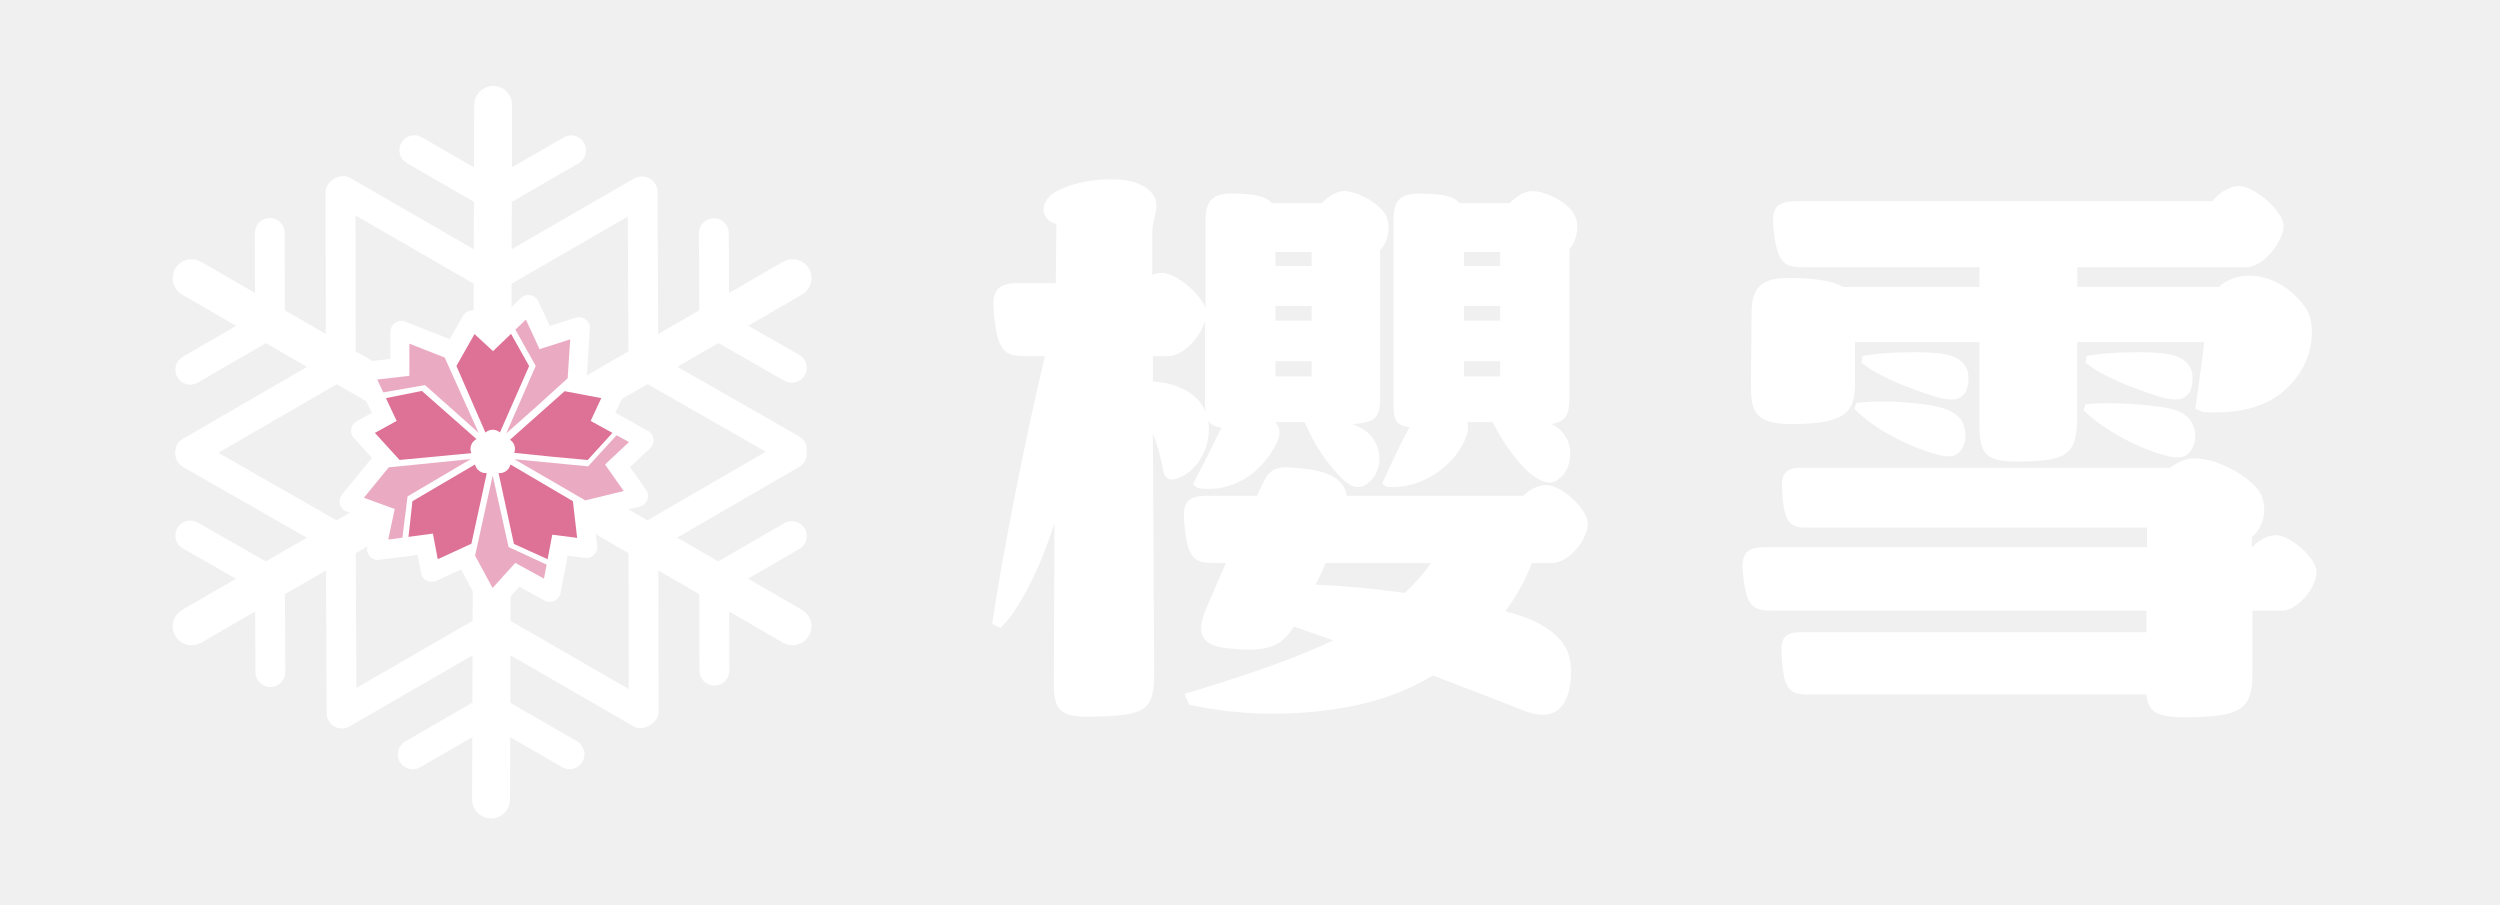
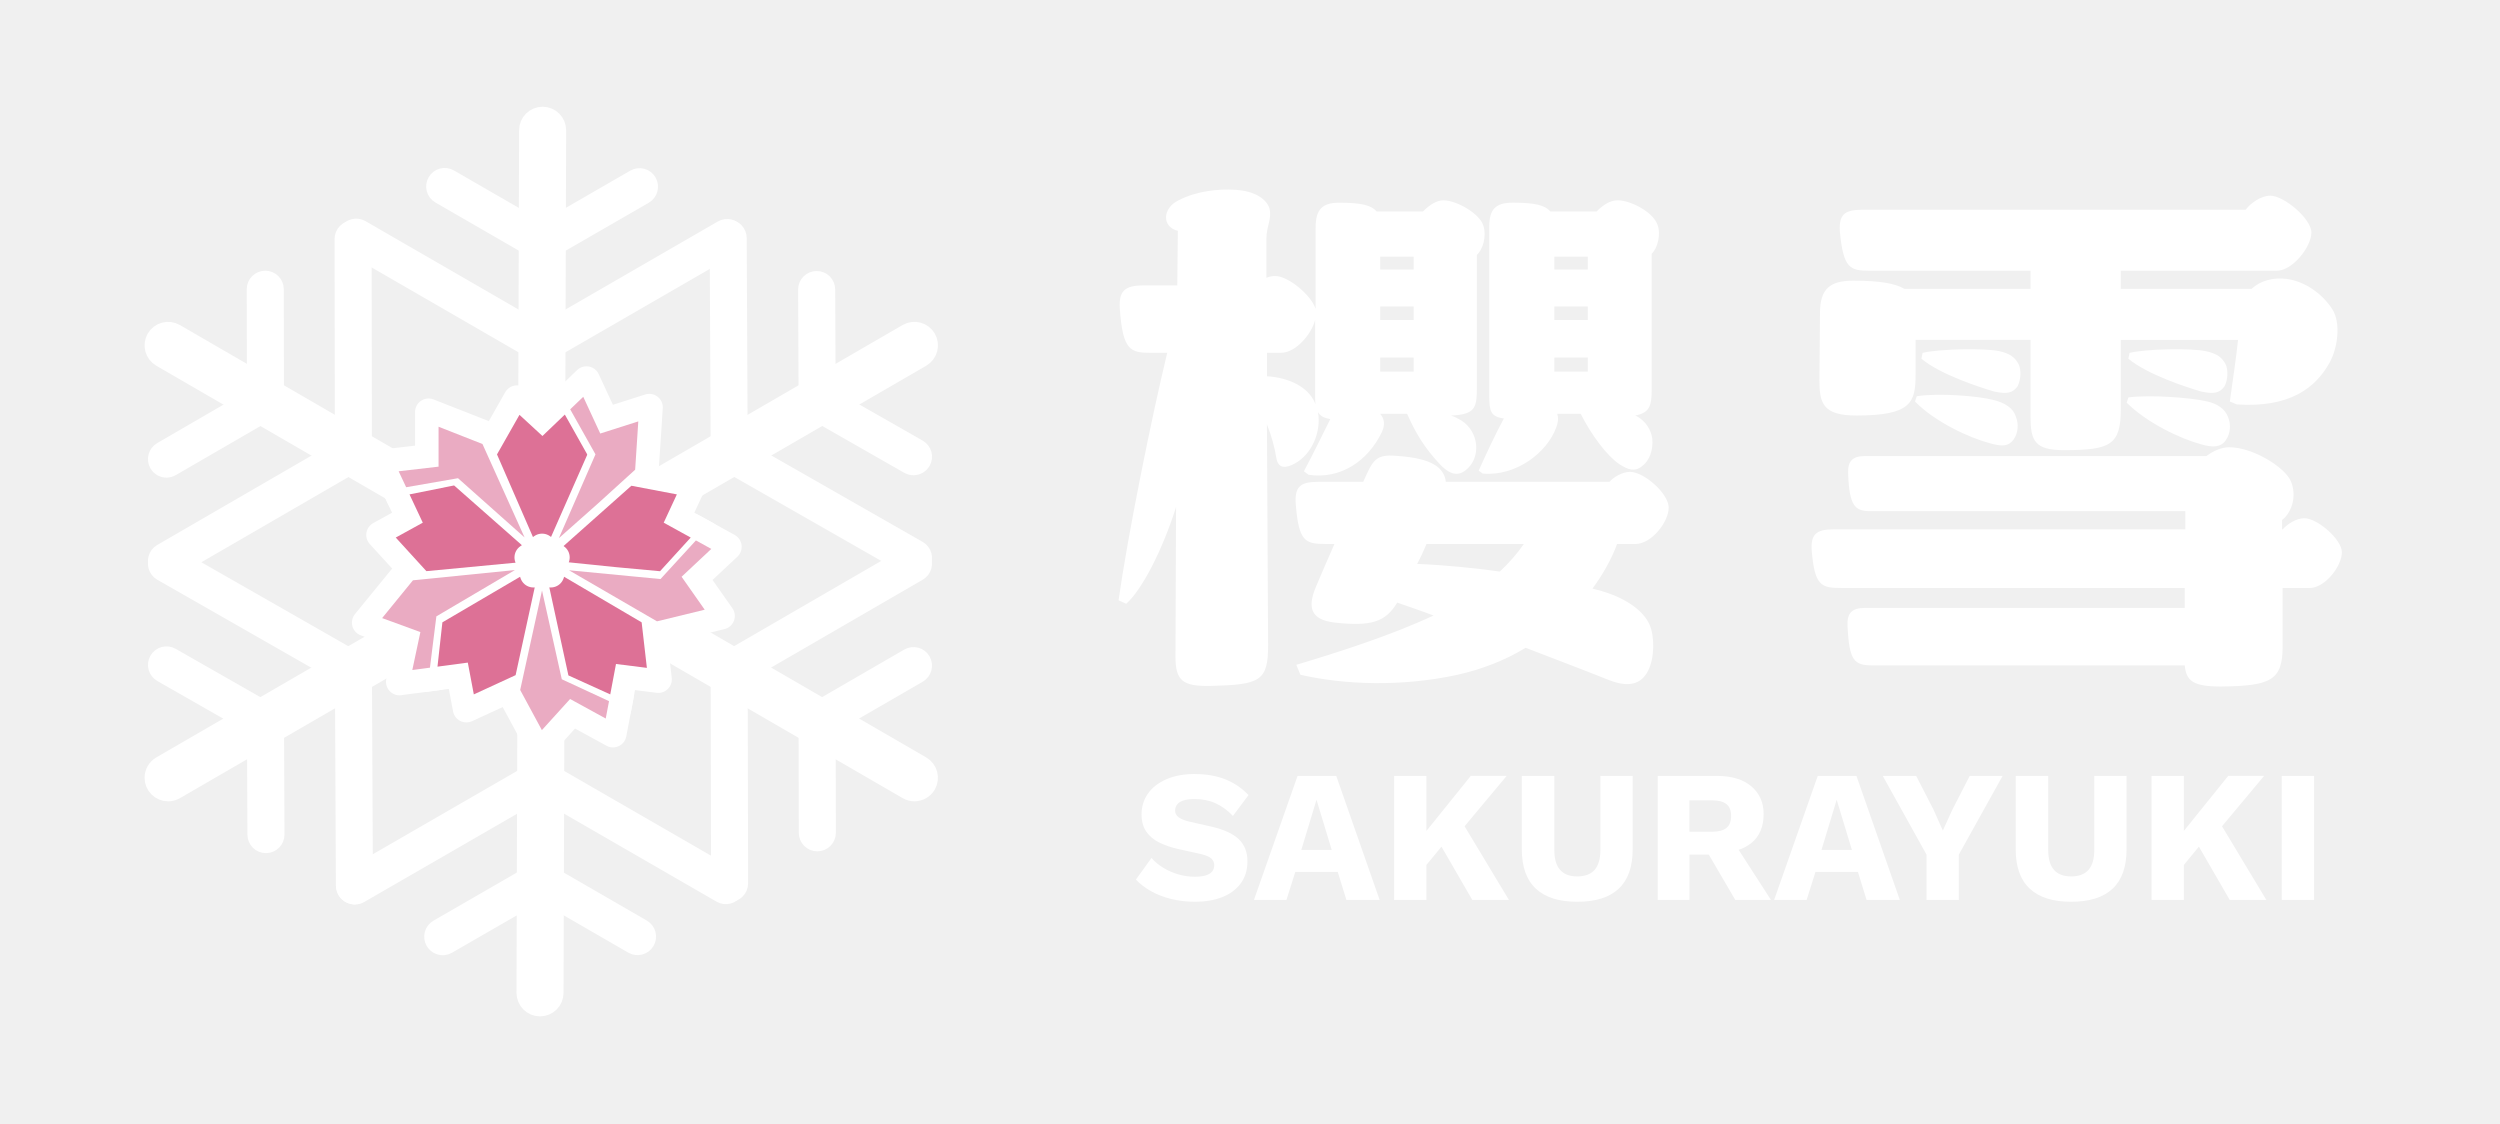
- <svg xmlns="http://www.w3.org/2000/svg" id="_圖層_1" data-name="圖層_1" version="1.1" viewBox="0 0 918.57 332.32">
+ <svg xmlns="http://www.w3.org/2000/svg" id="_圖層_1" data-name="圖層_1" version="1.1" viewBox="0 0 739.74 332.32">
  <defs>
    <style>
      .st0 {
        stroke: #fff;
        stroke-linejoin: round;
        stroke-width: 8px;
      }

      .st0, .st1 {
        fill: #fff;
      }

      .st2 {
        fill: #dd7196;
      }

      .st3 {
        fill: #eaabc2;
      }
    </style>
  </defs>
  <g>
-     <path class="st0" d="M220.92,146.29l-3.89,8.37,7.99,4.4-9.08,9.96-13.12-1.21-17.95-1.83.34-1.05-.88-.64,23.13-20.56,13.46,2.56Z" />
-     <path class="st0" d="M217.14,172.1l-14.59-1.34-21.63-2.2.81-2.5-2.12-1.54,26.98-23.98,18.63,3.54-4.33,9.32,8.87,4.88-12.61,13.82h0ZM189.69,163.49l13.43,1.37,11.63,1.07,5.55-6.09-7.12-3.92,3.46-7.44-8.29-1.57-18.65,16.58h-.01Z" />
-     <path class="st0" d="M183.62,169.83l.4-1.24,26.48,15.56,1.55,13.47-9.14-1.15-1.7,9-12.38-5.62-6.51-30.02h1.3Z" />
-     <path class="st0" d="M203.42,209.72l-17.17-7.79-7.61-35.07h2.82l.88-2.7,30.94,18.19,2.15,18.68-10.12-1.27-1.89,9.97h0ZM191.41,197.76l7.59,3.44,1.52-8.03,8.16,1.02-.95-8.24-21.63-12.72,5.32,24.52h-.01Z" />
-     <path class="st0" d="M176.87,164.93l.39,1.18-30.45,2.89-9.07-9.94,8-4.4-3.93-8.37,13.19-2.65,23.13,20.38-1.26.91Z" />
-     <path class="st0" d="M145.62,172.09l-12.61-13.81,8.86-4.87-4.35-9.27,18.33-3.69,27.01,23.8-2.51,1.82.86,2.65-35.6,3.37h0ZM142.47,159.84l5.53,6.06,25.09-2.38-18.94-16.7-8.05,1.62,3.5,7.47-7.13,3.92h0Z" />
-     <path class="st0" d="M179.73,169.83l-6.52,29.94-12.37,5.7-1.78-9.41-8.97,1.2,1.45-13.11,26.52-15.56.41,1.24h1.26Z" />
-     <path class="st0" d="M158.63,209.75l-1.96-10.37-9.94,1.33,2.04-18.35,30.98-18.18.88,2.7h2.79l-7.61,34.98-17.16,7.9h-.02ZM161.45,192.75l1.6,8.44,7.58-3.49,5.32-24.43-21.62,12.69-.87,7.86,8-1.07h0Z" />
-     <path class="st0" d="M187.77,122.67l6.57,11.69.05.22-12.35,28.05-1-.73-1.01.74-.77-1.62-11.56-26.56,6.65-11.71,6.8,6.26,6.62-6.34Z" />
-     <path class="st0" d="M183.27,167.19l-2.23-1.62-2.16,1.57-2.33-4.94-12.16-27.92,9.22-16.25,7.5,6.91,7.37-7.06,8.64,15.37.39,1.6-14.24,32.33h0ZM171.01,134.64l10,22.97,10.11-22.93-4.06-7.21-5.86,5.62-6.11-5.62-4.08,7.18h0Z" />
-     <path class="st0" d="M173.01,168.67l-23.25,13.71-1.23,9.79-.67,5.39-5.22.7,2.39-11.23-11.32-4.14,9.12-11.18,30.18-3.04Z" />
-     <path class="st0" d="M138.86,201.75l2.73-12.82-12.82-4.69,12.54-15.36,44.83-4.52-33.63,19.83-2.01,16-11.65,1.55h.01ZM138.64,181.54l7.88,2.88.48-3.85,12.88-7.59-15.53,1.56-5.71,7Z" />
-     <path class="st0" d="M200.85,207.47l-.98,5.14-10.54-5.78-8.35,9.21-6.42-11.88,6.46-29.44,5.85,26.27,13.98,6.48Z" />
-     <path class="st0" d="M180.37,221.13l-8.94-16.53,9.56-43.61,8.46,37.92,14.74,6.84-2.17,11.41-12.07-6.61-9.59,10.57h.01ZM177.69,203.72l3.91,7.23,5.83-6.43-3.13-1.45-3.26-14.61-3.35,15.27h0Z" />
-     <path class="st0" d="M231.11,162.42l-8.79,8.24,6.84,9.75-14.12,3.44-26.04-15.11,27.08,2.6,10.48-11.43,4.55,2.51Z" />
-     <path class="st0" d="M214.58,187.01l-38.81-22.51,39.12,3.75,11.05-12.05,10.16,5.6-9.89,9.27,7.86,11.19-19.51,4.75h.02ZM202.22,172.99l13.27,7.7,8.75-2.13-4.66-6.64-2.31,2.51-15.05-1.44Z" />
-     <path class="st0" d="M150.41,126.27l12.99,5.11,12.46,27.65-19.7-17.53-15.34,2.67-2.22-4.72,11.81-1.37v-11.81Z" />
-     <path class="st0" d="M184.27,170.48l-29-25.81-16.17,2.8-4.92-10.5,13.27-1.54v-13.52l18.17,7.14,18.65,41.41v.02ZM157.07,138.34l10.38,9.24-6.25-13.88-7.82-3.08v8.35l3.69-.64h0Z" />
-     <path class="st0" d="M193.22,117.41l5.03,10.87,11.26-3.59-.93,14.29-11.02,10.01-11.55,10.25,10.83-24.8-7.48-13.32,3.86-3.71Z" />
-     <path class="st0" d="M177.9,170.4l15.64-35.8-7.88-14.03,8.51-8.18,5.68,12.27,12.91-4.12-1.3,19.82-11.9,10.81-21.66,19.22h0ZM198.49,131.32l1.66,2.95-6.03,13.81,1.48-1.31,10.1-9.18.57-8.76-7.78,2.48h0Z" />
-     <path class="st0" d="M181.04,161.9l-4.17,3.03,1.6,4.9h5.15l1.59-4.9-4.17-3.03Z" />
-     <path class="st0" d="M185.77,172.79h-9.46l-2.92-8.99,7.65-5.56,7.65,5.56-2.92,8.99ZM180.62,166.87h.84l.26-.8-.68-.5-.68.5.26.8Z" />
-     <path class="st0" d="M181.51,73.32h-.79l-.37-.2-28.87-16.66c-.71-.41-.95-1.32-.54-2.02.41-.71,1.31-.95,2.02-.54l28.14,16.24,28.03-16.18c.71-.41,1.62-.17,2.02.54s.17,1.62-.54,2.02l-29.1,16.8Z" />
-     <path class="st0" d="M181.42,103.4h-.79l-.37-.2-54.96-31.75c-.71-.41-.95-1.32-.54-2.02.41-.71,1.32-.95,2.02-.54l54.23,31.33,54.02-31.21c.71-.41,1.62-.17,2.02.54.41.71.17,1.62-.54,2.02l-55.09,31.83Z" />
-     <path class="st0" d="M125.63,263.65c-.51,0-1.01-.27-1.29-.74-.41-.71-.17-1.62.54-2.02l55.73-32.17,55.55,32.06c.71.41.95,1.32.54,2.02-.41.71-1.31.95-2.02.54l-54.07-31.2-54.24,31.32c-.23.13-.49.2-.74.2h0Z" />
-     <path class="st0" d="M151.65,278.65c-.51,0-1.01-.27-1.29-.74-.41-.71-.17-1.62.54-2.02l29.61-17.09,29.52,17.06c.71.41.95,1.32.54,2.02-.41.71-1.32.95-2.02.54l-28.04-16.2-28.13,16.23c-.23.13-.49.2-.74.2h.01Z" />
-     <path class="st0" d="M290.94,166.6c-.25,0-.5-.06-.73-.2l-55.28-31.58-.3-64.35c0-.82.66-1.49,1.48-1.49s1.48.66,1.48,1.48l.29,62.64,53.8,30.73c.71.41.96,1.31.55,2.02-.27.48-.77.75-1.29.75" />
-     <path class="st0" d="M290.94,136.63c-.25,0-.5-.06-.73-.19l-29.26-16.7-.15-34.06c0-.82.66-1.48,1.48-1.49.83-.02,1.49.66,1.49,1.48l.14,32.34,27.77,15.85c.71.41.96,1.31.55,2.02-.27.48-.77.75-1.29.75" />
-     <path class="st0" d="M99.33,248.44c-.82,0-1.48-.66-1.48-1.48l-.14-32.64-28.54-16.29c-.71-.41-.96-1.31-.55-2.02s1.31-.96,2.02-.55l30.03,17.14.15,34.35c0,.82-.66,1.49-1.48,1.49h-.01Z" />
-     <path class="st0" d="M125.51,263.56c-.82,0-1.48-.66-1.48-1.48l-.29-62.84-54.58-31.17c-.71-.41-.96-1.31-.55-2.02s1.31-.96,2.02-.55l56.06,32.03v.86l.3,63.69c0,.82-.66,1.49-1.48,1.49h0Z" />
-     <path class="st0" d="M236.52,262.88c-.82,0-1.48-.66-1.48-1.48l-.12-63.88,55.28-32.03c.71-.41,1.62-.17,2.02.54.41.71.17,1.62-.54,2.03l-53.8,31.17.12,62.16c0,.82-.66,1.48-1.48,1.49" />
-     <path class="st0" d="M262.48,247.91c-.82,0-1.48-.66-1.48-1.48l-.06-33.82,29.26-16.94c.71-.41,1.62-.17,2.02.54.41.71.17,1.62-.54,2.03l-27.77,16.08.06,32.1c0,.82-.66,1.48-1.48,1.49h-.01Z" />
-     <path class="st0" d="M69.9,137.34c-.51,0-1.01-.26-1.28-.74-.41-.71-.17-1.61.54-2.03l28.55-16.56-.06-32.43c0-.82.66-1.48,1.48-1.48s1.48.66,1.48,1.48l.06,34.14-30.03,17.41c-.23.14-.49.2-.74.2h0Z" />
-     <path class="st0" d="M69.9,167.49c-.51,0-1.01-.26-1.28-.74-.41-.71-.17-1.62.54-2.03l54.57-31.61-.09-62.4c0-.82.66-1.48,1.48-1.48s1.48.66,1.48,1.48l.09,64.08-.74.46-55.31,32.04c-.23.14-.49.2-.74.2" />
-     <path class="st0" d="M180.43,296.74c-1.64,0-2.96-1.34-2.96-2.97l.77-255.23c0-1.63,1.33-2.96,2.96-2.96s2.96,1.34,2.96,2.97l-.77,255.23c0,1.63-1.33,2.96-2.96,2.96" />
-     <path class="st0" d="M70.39,233.11c-1.64,0-2.97-1.33-2.97-2.97,0-1.05.56-2.03,1.47-2.56l220.84-127.95c1.41-.82,3.23-.34,4.05,1.07s.34,3.23-1.07,4.05-220.83,127.96-220.83,127.96c-.47.27-.98.4-1.48.4h-.01Z" />
-     <path class="st0" d="M291.23,233.11c-.5,0-1.01-.13-1.48-.4L68.9,104.76c-1.41-.81-1.9-2.62-1.09-4.03,0,0,0,0,0-.01.81-1.41,2.62-1.9,4.03-1.09,0,0,0,0,.01,0l220.84,127.95c1.41.81,1.9,2.62,1.09,4.03,0,0,0,0,0,.01-.55.95-1.54,1.48-2.57,1.48h.02Z" />
-     <path class="st2" d="M220.92,146.29l-3.89,8.37,7.99,4.4-9.08,9.96-13.12-1.21-17.95-1.83.34-1.05-.88-.64,23.13-20.56,13.46,2.56Z" />
-     <path class="st2" d="M183.62,169.83l.4-1.24,26.48,15.56,1.55,13.47-9.14-1.15-1.7,9-12.38-5.62-6.51-30.02h1.3Z" />
-     <path class="st2" d="M176.87,164.93l.39,1.18-30.45,2.89-9.07-9.94,8-4.4-3.93-8.37,13.19-2.65,23.13,20.38-1.26.91Z" />
-     <path class="st2" d="M179.73,169.83l-6.52,29.94-12.37,5.7-1.78-9.41-8.97,1.2,1.45-13.11,26.52-15.56.41,1.24h1.26Z" />
-     <path class="st2" d="M187.77,122.67l6.57,11.69.05.22-12.35,28.05-1-.73-1.01.74-.77-1.62-11.56-26.56,6.65-11.71,6.8,6.26,6.62-6.34Z" />
-     <path class="st3" d="M173.01,168.67l-23.25,13.71-1.23,9.79-.67,5.39-5.22.7,2.39-11.23-11.32-4.14,9.12-11.18,30.18-3.04Z" />
-     <path class="st3" d="M200.85,207.47l-.98,5.14-10.54-5.78-8.35,9.21-6.42-11.88,6.46-29.44,5.85,26.27,13.98,6.48Z" />
-     <path class="st3" d="M231.11,162.42l-8.79,8.24,6.84,9.75-14.12,3.44-26.04-15.11,27.08,2.6,10.48-11.43,4.55,2.51Z" />
-     <path class="st3" d="M150.41,126.27l12.99,5.11,12.46,27.65-19.7-17.53-15.34,2.67-2.22-4.72,11.81-1.37v-11.81Z" />
-     <path class="st3" d="M193.22,117.41l5.03,10.87,11.26-3.59-.93,14.29-11.02,10.01-11.55,10.25,10.83-24.8-7.48-13.32,3.86-3.71Z" />
-     <path class="st0" d="M181.04,161.9l-4.17,3.03,1.6,4.9h5.15l1.59-4.9-4.17-3.03Z" />
+     <path class="st0" d="M200.28,146.29l-3.89,8.37,7.99,4.4-9.08,9.96-13.12-1.21-17.95-1.83.34-1.05-.88-.64,23.13-20.56,13.46,2.56Z" />
+     <path class="st0" d="M196.5,172.1l-14.59-1.34-21.63-2.2.81-2.5-2.12-1.54,26.98-23.98,18.63,3.54-4.33,9.32,8.87,4.88-12.61,13.82h0ZM169.05,163.49l13.43,1.37,11.63,1.07,5.55-6.09-7.12-3.92,3.46-7.44-8.29-1.57-18.65,16.58h-.01Z" />
+     <path class="st0" d="M162.98,169.83l.4-1.24,26.48,15.56,1.55,13.47-9.14-1.15-1.7,9-12.38-5.62-6.51-30.02h1.3Z" />
+     <path class="st0" d="M182.78,209.72l-17.17-7.79-7.61-35.07h2.82l.88-2.7,30.94,18.19,2.15,18.68-10.12-1.27-1.89,9.97h0ZM170.77,197.76l7.59,3.44,1.52-8.03,8.16,1.02-.95-8.24-21.63-12.72,5.32,24.52h-.01Z" />
+     <path class="st0" d="M156.23,164.93l.39,1.18-30.45,2.89-9.07-9.94,8-4.4-3.93-8.37,13.19-2.65,23.13,20.38-1.26.91Z" />
+     <path class="st0" d="M124.98,172.09l-12.61-13.81,8.86-4.87-4.35-9.27,18.33-3.69,27.01,23.8-2.51,1.82.86,2.65-35.6,3.37h0ZM121.83,159.84l5.53,6.06,25.09-2.38-18.94-16.7-8.05,1.62,3.5,7.47-7.13,3.92h0Z" />
+     <path class="st0" d="M159.09,169.83l-6.52,29.94-12.37,5.7-1.78-9.41-8.97,1.2,1.45-13.11,26.52-15.56.41,1.24h1.26Z" />
+     <path class="st0" d="M137.99,209.75l-1.96-10.37-9.94,1.33,2.04-18.35,30.98-18.18.88,2.7h2.79l-7.61,34.98-17.16,7.9h-.02ZM140.81,192.75l1.6,8.44,7.58-3.49,5.32-24.43-21.62,12.69-.87,7.86,8-1.07h0Z" />
+     <path class="st0" d="M167.13,122.67l6.57,11.69.05.22-12.35,28.05-1-.73-1.01.74-.77-1.62-11.56-26.56,6.65-11.71,6.8,6.26,6.62-6.34Z" />
+     <path class="st0" d="M162.63,167.19l-2.23-1.62-2.16,1.57-2.33-4.94-12.16-27.92,9.22-16.25,7.5,6.91,7.37-7.06,8.64,15.37.39,1.6-14.24,32.33h0ZM150.37,134.64l10,22.97,10.11-22.93-4.06-7.21-5.86,5.62-6.11-5.62-4.08,7.18h0Z" />
+     <path class="st0" d="M152.37,168.67l-23.25,13.71-1.23,9.79-.67,5.39-5.22.7,2.39-11.23-11.32-4.14,9.12-11.18,30.18-3.04Z" />
+     <path class="st0" d="M118.22,201.75l2.73-12.82-12.82-4.69,12.54-15.36,44.83-4.52-33.63,19.83-2.01,16-11.65,1.55h.01ZM118,181.54l7.88,2.88.48-3.85,12.88-7.59-15.53,1.56-5.71,7Z" />
+     <path class="st0" d="M180.21,207.47l-.98,5.14-10.54-5.78-8.35,9.21-6.42-11.88,6.46-29.44,5.85,26.27,13.98,6.48Z" />
+     <path class="st0" d="M159.73,221.13l-8.94-16.53,9.56-43.61,8.46,37.92,14.74,6.84-2.17,11.41-12.07-6.61-9.59,10.57h.01ZM157.05,203.72l3.91,7.23,5.83-6.43-3.13-1.45-3.26-14.61-3.35,15.27h0Z" />
+     <path class="st0" d="M210.47,162.42l-8.79,8.24,6.84,9.75-14.12,3.44-26.04-15.11,27.08,2.6,10.48-11.43,4.55,2.51Z" />
+     <path class="st0" d="M193.94,187.01l-38.81-22.51,39.12,3.75,11.05-12.05,10.16,5.6-9.89,9.27,7.86,11.19-19.51,4.75h.02ZM181.58,172.99l13.27,7.7,8.75-2.13-4.66-6.64-2.31,2.51-15.05-1.44Z" />
+     <path class="st0" d="M129.77,126.27l12.99,5.11,12.46,27.65-19.7-17.53-15.34,2.67-2.22-4.72,11.81-1.37v-11.81Z" />
+     <path class="st0" d="M163.63,170.48l-29-25.81-16.17,2.8-4.92-10.5,13.27-1.54v-13.52l18.17,7.14,18.65,41.41v.02ZM136.43,138.34l10.38,9.24-6.25-13.88-7.82-3.08v8.35l3.69-.64h0Z" />
+     <path class="st0" d="M172.58,117.41l5.03,10.87,11.26-3.59-.93,14.29-11.02,10.01-11.55,10.25,10.83-24.8-7.48-13.32,3.86-3.71Z" />
+     <path class="st0" d="M157.26,170.4l15.64-35.8-7.88-14.03,8.51-8.18,5.68,12.27,12.91-4.12-1.3,19.82-11.9,10.81-21.66,19.22h0ZM177.85,131.32l1.66,2.95-6.03,13.81,1.48-1.31,10.1-9.18.57-8.76-7.78,2.48h0Z" />
+     <path class="st0" d="M160.4,161.9l-4.17,3.03,1.6,4.9h5.15l1.59-4.9-4.17-3.03Z" />
+     <path class="st0" d="M165.13,172.79h-9.46l-2.92-8.99,7.65-5.56,7.65,5.56-2.92,8.99ZM159.98,166.87h.84l.26-.8-.68-.5-.68.5.26.8Z" />
+     <path class="st0" d="M160.87,73.32h-.79l-.37-.2-28.87-16.66c-.71-.41-.95-1.32-.54-2.02.41-.71,1.31-.95,2.02-.54l28.14,16.24,28.03-16.18c.71-.41,1.62-.17,2.02.54s.17,1.62-.54,2.02l-29.1,16.8Z" />
+     <path class="st0" d="M160.78,103.4h-.79l-.37-.2-54.96-31.75c-.71-.41-.95-1.32-.54-2.02.41-.71,1.32-.95,2.02-.54l54.23,31.33,54.02-31.21c.71-.41,1.62-.17,2.02.54.41.71.17,1.62-.54,2.02l-55.09,31.83Z" />
+     <path class="st0" d="M104.99,263.65c-.51,0-1.01-.27-1.29-.74-.41-.71-.17-1.62.54-2.02l55.73-32.17,55.55,32.06c.71.41.95,1.32.54,2.02-.41.71-1.31.95-2.02.54l-54.07-31.2-54.24,31.32c-.23.13-.49.2-.74.2h0Z" />
+     <path class="st0" d="M131.01,278.65c-.51,0-1.01-.27-1.29-.74-.41-.71-.17-1.62.54-2.02l29.61-17.09,29.52,17.06c.71.41.95,1.32.54,2.02-.41.71-1.32.95-2.02.54l-28.04-16.2-28.13,16.23c-.23.13-.49.2-.74.2h.01Z" />
+     <path class="st0" d="M270.3,166.6c-.25,0-.5-.06-.73-.2l-55.28-31.58-.3-64.35c0-.82.66-1.49,1.48-1.49s1.48.66,1.48,1.48l.29,62.64,53.8,30.73c.71.41.96,1.31.55,2.02-.27.48-.77.75-1.29.75" />
+     <path class="st0" d="M270.3,136.63c-.25,0-.5-.06-.73-.19l-29.26-16.7-.15-34.06c0-.82.66-1.48,1.48-1.49.83-.02,1.49.66,1.49,1.48l.14,32.34,27.77,15.85c.71.41.96,1.31.55,2.02-.27.48-.77.75-1.29.75" />
+     <path class="st0" d="M78.69,248.44c-.82,0-1.48-.66-1.48-1.48l-.14-32.64-28.54-16.29c-.71-.41-.96-1.31-.55-2.02s1.31-.96,2.02-.55l30.03,17.14.15,34.35c0,.82-.66,1.49-1.48,1.49h-.01Z" />
+     <path class="st0" d="M104.87,263.56c-.82,0-1.48-.66-1.48-1.48l-.29-62.84-54.58-31.17c-.71-.41-.96-1.31-.55-2.02s1.31-.96,2.02-.55l56.06,32.03v.86l.3,63.69c0,.82-.66,1.49-1.48,1.49h0Z" />
+     <path class="st0" d="M215.88,262.88c-.82,0-1.48-.66-1.48-1.48l-.12-63.88,55.28-32.03c.71-.41,1.62-.17,2.02.54.41.71.17,1.62-.54,2.03l-53.8,31.17.12,62.16c0,.82-.66,1.48-1.48,1.49" />
+     <path class="st0" d="M241.84,247.91c-.82,0-1.48-.66-1.48-1.48l-.06-33.82,29.26-16.94c.71-.41,1.62-.17,2.02.54.41.71.17,1.62-.54,2.03l-27.77,16.08.06,32.1c0,.82-.66,1.48-1.48,1.49h-.01Z" />
+     <path class="st0" d="M49.26,137.34c-.51,0-1.01-.26-1.28-.74-.41-.71-.17-1.61.54-2.03l28.55-16.56-.06-32.43c0-.82.66-1.48,1.48-1.48s1.48.66,1.48,1.48l.06,34.14-30.03,17.41c-.23.14-.49.2-.74.2h0Z" />
+     <path class="st0" d="M49.26,167.49c-.51,0-1.01-.26-1.28-.74-.41-.71-.17-1.62.54-2.03l54.57-31.61-.09-62.4c0-.82.66-1.48,1.48-1.48s1.48.66,1.48,1.48l.09,64.08-.74.46-55.31,32.04c-.23.14-.49.2-.74.2" />
+     <path class="st0" d="M159.79,296.74c-1.64,0-2.96-1.34-2.96-2.97l.77-255.23c0-1.63,1.33-2.96,2.96-2.96s2.96,1.34,2.96,2.97l-.77,255.23c0,1.63-1.33,2.96-2.96,2.96" />
+     <path class="st0" d="M49.75,233.11c-1.64,0-2.97-1.33-2.97-2.97,0-1.05.56-2.03,1.47-2.56l220.84-127.95c1.41-.82,3.23-.34,4.05,1.07s.34,3.23-1.07,4.05S51.24,232.71,51.24,232.71c-.47.27-.98.4-1.48.4h-.01Z" />
+     <path class="st0" d="M270.59,233.11c-.5,0-1.01-.13-1.48-.4L48.26,104.76c-1.41-.81-1.9-2.62-1.09-4.03,0,0,0,0,0-.01.81-1.41,2.62-1.9,4.03-1.09,0,0,0,0,.01,0l220.84,127.95c1.41.81,1.9,2.62,1.09,4.03,0,0,0,0,0,.01-.55.95-1.54,1.48-2.57,1.48h.02Z" />
+     <path class="st2" d="M200.28,146.29l-3.89,8.37,7.99,4.4-9.08,9.96-13.12-1.21-17.95-1.83.34-1.05-.88-.64,23.13-20.56,13.46,2.56Z" />
+     <path class="st2" d="M162.98,169.83l.4-1.24,26.48,15.56,1.55,13.47-9.14-1.15-1.7,9-12.38-5.62-6.51-30.02h1.3Z" />
+     <path class="st2" d="M156.23,164.93l.39,1.18-30.45,2.89-9.07-9.94,8-4.4-3.93-8.37,13.19-2.65,23.13,20.38-1.26.91Z" />
+     <path class="st2" d="M159.09,169.83l-6.52,29.94-12.37,5.7-1.78-9.41-8.97,1.2,1.45-13.11,26.52-15.56.41,1.24h1.26Z" />
+     <path class="st2" d="M167.13,122.67l6.57,11.69.05.22-12.35,28.05-1-.73-1.01.74-.77-1.62-11.56-26.56,6.65-11.71,6.8,6.26,6.62-6.34Z" />
+     <path class="st3" d="M152.37,168.67l-23.25,13.71-1.23,9.79-.67,5.39-5.22.7,2.39-11.23-11.32-4.14,9.12-11.18,30.18-3.04Z" />
+     <path class="st3" d="M180.21,207.47l-.98,5.14-10.54-5.78-8.35,9.21-6.42-11.88,6.46-29.44,5.85,26.27,13.98,6.48Z" />
+     <path class="st3" d="M210.47,162.42l-8.79,8.24,6.84,9.75-14.12,3.44-26.04-15.11,27.08,2.6,10.48-11.43,4.55,2.51Z" />
+     <path class="st3" d="M129.77,126.27l12.99,5.11,12.46,27.65-19.7-17.53-15.34,2.67-2.22-4.72,11.81-1.37v-11.81Z" />
+     <path class="st3" d="M172.58,117.41l5.03,10.87,11.26-3.59-.93,14.29-11.02,10.01-11.55,10.25,10.83-24.8-7.48-13.32,3.86-3.71Z" />
+     <path class="st0" d="M160.4,161.9l-4.17,3.03,1.6,4.9h5.15l1.59-4.9-4.17-3.03Z" />
  </g>
  <g>
-     <path class="st1" d="M383.97,130.85h-6.53c-8.17,0-11.2-.93-12.37-17.49-.47-7,1.87-9.33,9.33-9.33h13.52l.23-21.69c-6.53-1.63-6.06-9.09.24-12.13,7.23-3.73,15.86-4.66,22.86-4.2s11.89,3.27,13.29,7.23c1.17,4.43-1.16,7-1.16,12.36v15.39c1.16-.47,2.33-.7,3.5-.7,5.13,0,14.23,7.46,16.09,13.06v-32.42c0-7,2.57-9.8,9.33-9.8,8.63,0,12.83.94,14.93,3.5h18.43c2.56-2.56,5.36-4.43,8.16-4.43,5.36,0,14.46,5.36,15.86,10.03,1.4,4.43-.23,9.56-2.57,11.66v52.95c0,7.93-.7,10.5-10.26,10.96,1.4.47,2.79,1.16,3.96,1.86,7.46,4.67,7.93,15.17,1.86,19.83-3.73,3.03-7.23.93-10.5-2.57-5.83-6.3-9.33-11.89-12.83-19.82h-10.73c1.63,1.86,2.1,4.2.7,7.23-5.59,11.66-16.56,18.89-29.16,17.02l-1.86-1.4c3.5-6.53,7-13.76,10.5-20.76-2.57-.47-3.96-1.16-4.9-2.79,1.4,7.7-2.33,16.79-9.33,20.52-3.5,1.87-6.53,2.1-7.23-2.33-.7-4.2-1.87-8.63-3.73-13.29l.47,87.93c0,14.23-3.27,15.63-22.86,16.1-11.2.23-14-2.1-14-11.66l.23-59.48c-5.36,17.02-13.52,32.89-19.82,38.48l-3.03-1.4c3.5-24.96,13.06-72.54,19.36-98.43ZM423.62,140.18c8.16.47,16.32,3.96,19.13,10.73,0,.23.23.23.23.47-.23-.93-.23-2.1-.23-3.27v-30.32c-1.4,5.59-7.7,13.06-13.53,13.06h-5.59v9.33ZM489.86,235.34c-4.9-1.86-9.8-3.5-14.46-5.13-4.66,7.7-10.26,9.56-24.96,7.93-9.56-1.16-10.73-6.07-7.46-14,2.33-5.59,4.9-11.43,7.46-17.26h-3.5c-8.16,0-10.73-.94-11.89-15.86-.47-6.76,1.63-8.86,8.86-8.86h17.96l1.4-3.03c3.03-6.77,5.13-7.93,12.59-7.23,13.06.94,18.19,4.44,18.89,10.26h65.07c1.64-1.86,5.14-3.96,8.17-3.96,5.59,0,15.39,8.63,15.39,14.23s-6.77,14.46-13.3,14.46h-7.23c-2.33,6.29-5.83,12.36-9.79,17.72,1.4.47,3.03.7,4.2,1.17,9.33,2.8,17.26,8.16,19.13,14.93,1.63,5.83.93,14.23-2.33,18.43-3.5,4.66-9.09,3.96-14.46,1.86-10.49-4.2-21.69-8.4-33.12-12.83-8.4,5.13-17.73,8.63-27.06,10.73-22.39,4.9-45.25,3.96-62.51,0l-1.64-3.96c15.63-4.67,37.09-11.43,54.58-19.6ZM481.94,97.73v-5.13h-13.3v5.13h13.3ZM481.94,117.79v-5.37h-13.3v5.37h13.3ZM481.94,138.31v-5.59h-13.3v5.59h13.3ZM516.22,217.85c3.73-3.5,7-7.23,9.56-10.96h-38.72c-1.16,2.79-2.33,5.36-3.73,7.93,11.43.47,22.62,1.63,32.89,3.03ZM517.85,156.97c-5.36-.7-5.83-3.03-5.83-9.09v-67.17c0-6.77,2.33-9.57,9.33-9.57,8.63,0,12.83.94,14.93,3.5h18.43c2.57-2.56,5.37-4.43,8.4-4.43,4.9,0,14,4.43,15.86,9.8,1.4,3.73,0,9.33-2.33,11.43v53.41c0,6.77-.47,9.8-6.53,10.96,4.43,2.1,6.3,6.07,6.77,9.09.47,4.67-1.16,8.87-3.96,10.96-3.03,2.57-5.83,1.4-9.09-.7-4.9-3.27-11.2-11.66-15.4-20.06h-9.33c.47,1.4.47,3.27-.47,5.59-3.5,9.57-15.63,19.36-29.16,18.19l-1.63-1.16c3.26-7.23,6.53-14.23,10.03-20.76ZM551.21,97.73v-5.13h-13.29v5.13h13.29ZM551.21,117.79v-5.37h-13.29v5.37h13.29ZM551.21,138.31v-5.59h-13.29v5.59h13.29Z" />
-     <path class="st1" d="M648.93,201.06h139.94v-7.23h-125.25c-6.06,0-8.4-1.86-8.86-14.93-.23-4.9,1.64-7,6.77-7h135.75c2.8-2.1,6.07-3.5,9.1-3.5,9.33,0,22.16,7.94,24.49,13.53,2.33,5.36.7,12.13-3.5,15.39v3.73h.23c1.87-2.1,5.37-4.43,8.63-4.43,5.13,0,14.93,8.4,14.93,13.53,0,5.59-6.77,14.22-12.83,14.22h-10.73v23.33c0,13.52-4.9,15.63-24.49,15.86-11.43,0-13.76-2.33-14.46-8.4h-124.08c-7.46,0-9.33-1.87-10.03-15.63-.23-5.13,1.63-7.23,7-7.23h127.12v-7.93h-136.68c-7.93,0-10.5-.93-11.66-14.69-.47-6.53,1.63-8.63,8.63-8.63ZM809.87,125.72h-46.65v27.29c0,14.46-3.96,16.56-22.62,16.56-11.66,0-13.29-3.73-13.29-13.53v-30.32h-45.72v14c0,10.96-1.86,16.09-23.56,16.09-13.3,0-14.69-4.9-14.69-14l.23-26.82c0-9.8,4.2-12.83,13.3-12.83,10.73,0,16.79,1.16,20.29,3.26h50.15v-7.23h-63.91c-7.93,0-10.49-.94-11.89-15.4-.47-6.76,1.64-8.86,8.87-8.86h152.54c1.87-2.57,6.07-5.59,9.8-5.59,5.37,0,16.33,9.09,16.33,14.69s-7.46,15.17-13.76,15.17h-62.05v7.23h52.01c3.5-3.26,8.63-4.66,14-3.96,7,.94,14,5.6,18.19,12.13,3.27,5.13,2.33,14.93-1.17,21.22-5.59,10.03-15.86,17.96-36.85,16.56l-2.8-1.17c.93-6.99,2.57-17.49,3.27-24.49ZM682.05,148.11c9.1-1.4,24.73,0,30.09,1.4,5.13,1.17,8.4,3.5,9.33,6.77,1.16,2.8.93,6.53-.93,9.1-2.1,2.79-4.67,2.79-9.57,1.4-7.93-2.1-21.69-8.4-29.62-16.56l.7-2.1ZM684.38,130.85c7-1.63,24.49-1.86,30.32-.7,4.43.93,6.53,2.57,7.93,5.37.94,2.1.94,5.83-.47,8.63-1.86,2.57-3.96,3.27-9.33,2.1-5.6-1.63-21.46-6.76-28.92-13.06l.47-2.33ZM766.25,148.58c9.33-1.16,24.96.23,30.32,1.4,5.14.94,8.16,3.27,9.33,6.53,1.16,2.8.93,6.53-.94,9.1-1.86,2.79-5.13,3.03-9.79,1.63-7.93-2.1-21.46-8.4-29.62-16.56l.7-2.1ZM766.72,130.85c7-1.63,24.49-1.86,30.09-.7,4.66.93,6.77,2.57,8.16,5.37.94,2.1.94,5.83-.47,8.63-1.86,2.57-3.96,3.27-9.33,2.1-5.6-1.63-21.46-6.76-28.92-13.06l.47-2.33Z" />
+     <path class="st1" d="M345.41,104.4h-4.86c-6.08,0-8.33-.69-9.2-13.01-.35-5.21,1.39-6.94,6.94-6.94h10.06l.17-16.14c-4.86-1.21-4.51-6.77.18-9.02,5.37-2.78,11.8-3.47,17-3.12s8.85,2.43,9.89,5.38c.87,3.3-.87,5.21-.87,9.19v11.45c.87-.35,1.74-.52,2.6-.52,3.82,0,10.59,5.55,11.97,9.72v-24.12c0-5.21,1.91-7.29,6.94-7.29,6.42,0,9.54.7,11.1,2.6h13.71c1.91-1.91,3.99-3.3,6.07-3.3,3.99,0,10.76,3.99,11.8,7.46,1.04,3.3-.17,7.11-1.91,8.68v39.39c0,5.9-.52,7.81-7.63,8.16,1.04.35,2.08.87,2.95,1.39,5.55,3.47,5.9,11.28,1.39,14.75-2.78,2.26-5.38.69-7.81-1.91-4.34-4.69-6.94-8.85-9.54-14.75h-7.98c1.21,1.39,1.56,3.12.52,5.38-4.16,8.68-12.32,14.05-21.69,12.66l-1.39-1.04c2.6-4.86,5.21-10.24,7.81-15.44-1.91-.35-2.95-.87-3.65-2.08,1.04,5.73-1.73,12.49-6.94,15.27-2.6,1.39-4.86,1.56-5.38-1.74-.52-3.12-1.39-6.42-2.78-9.89l.35,65.41c0,10.59-2.43,11.63-17,11.98-8.33.17-10.41-1.56-10.41-8.68l.17-44.25c-3.99,12.66-10.06,24.47-14.75,28.63l-2.26-1.04c2.6-18.57,9.72-53.97,14.4-73.23ZM374.91,111.34c6.07.35,12.14,2.95,14.23,7.98,0,.17.17.17.17.35-.17-.69-.17-1.56-.17-2.43v-22.56c-1.04,4.16-5.73,9.71-10.07,9.71h-4.16v6.94ZM424.19,182.13c-3.65-1.39-7.29-2.6-10.76-3.82-3.47,5.73-7.64,7.11-18.57,5.9-7.11-.87-7.98-4.51-5.55-10.41,1.74-4.16,3.64-8.5,5.55-12.84h-2.6c-6.07,0-7.98-.7-8.85-11.8-.35-5.03,1.21-6.59,6.59-6.59h13.36l1.04-2.26c2.25-5.03,3.82-5.9,9.37-5.38,9.71.7,13.53,3.3,14.05,7.64h48.41c1.22-1.39,3.82-2.95,6.08-2.95,4.16,0,11.45,6.42,11.45,10.59s-5.03,10.76-9.89,10.76h-5.38c-1.73,4.68-4.34,9.19-7.28,13.18,1.04.35,2.25.52,3.12.87,6.94,2.08,12.84,6.07,14.23,11.1,1.21,4.34.69,10.59-1.74,13.71-2.6,3.47-6.77,2.95-10.76,1.39-7.8-3.12-16.13-6.25-24.64-9.54-6.25,3.82-13.19,6.42-20.13,7.98-16.66,3.64-33.66,2.95-46.5,0l-1.22-2.95c11.62-3.47,27.59-8.5,40.6-14.58ZM418.29,79.76v-3.82h-9.89v3.82h9.89ZM418.29,94.68v-3.99h-9.89v3.99h9.89ZM418.29,109.95v-4.16h-9.89v4.16h9.89ZM443.79,169.12c2.78-2.6,5.21-5.38,7.11-8.16h-28.8c-.87,2.08-1.74,3.99-2.78,5.9,8.5.35,16.83,1.21,24.47,2.26ZM445.01,123.83c-3.99-.52-4.34-2.25-4.34-6.77v-49.97c0-5.03,1.73-7.12,6.94-7.12,6.42,0,9.55.7,11.1,2.6h13.71c1.91-1.91,3.99-3.3,6.25-3.3,3.65,0,10.41,3.3,11.8,7.29,1.04,2.78,0,6.94-1.74,8.5v39.73c0,5.03-.35,7.29-4.86,8.16,3.3,1.56,4.69,4.51,5.03,6.77.35,3.47-.87,6.6-2.95,8.16-2.26,1.91-4.34,1.04-6.77-.52-3.65-2.43-8.33-8.68-11.46-14.92h-6.94c.35,1.04.35,2.43-.35,4.16-2.6,7.12-11.62,14.4-21.69,13.53l-1.21-.87c2.43-5.38,4.86-10.59,7.46-15.44ZM469.82,79.76v-3.82h-9.89v3.82h9.89ZM469.82,94.68v-3.99h-9.89v3.99h9.89ZM469.82,109.95v-4.16h-9.89v4.16h9.89Z" />
+     <path class="st1" d="M542.52,156.63h104.11v-5.38h-93.18c-4.51,0-6.25-1.39-6.59-11.1-.17-3.64,1.22-5.21,5.03-5.21h100.98c2.08-1.56,4.51-2.6,6.77-2.6,6.94,0,16.48,5.9,18.22,10.07,1.74,3.99.52,9.02-2.6,11.45v2.78h.17c1.39-1.56,3.99-3.3,6.42-3.3,3.82,0,11.1,6.25,11.1,10.07,0,4.16-5.03,10.58-9.55,10.58h-7.98v17.35c0,10.06-3.64,11.62-18.22,11.8-8.5,0-10.24-1.74-10.76-6.25h-92.31c-5.55,0-6.94-1.39-7.46-11.63-.17-3.82,1.21-5.38,5.21-5.38h94.57v-5.9h-101.68c-5.9,0-7.81-.69-8.68-10.93-.35-4.86,1.21-6.42,6.42-6.42ZM662.25,100.58h-34.71v20.3c0,10.76-2.95,12.32-16.83,12.32-8.68,0-9.89-2.78-9.89-10.07v-22.56h-34.01v10.41c0,8.16-1.39,11.97-17.52,11.97-9.89,0-10.93-3.64-10.93-10.41l.17-19.95c0-7.29,3.12-9.54,9.89-9.54,7.98,0,12.49.87,15.09,2.43h37.31v-5.37h-47.55c-5.9,0-7.8-.7-8.85-11.46-.35-5.03,1.22-6.59,6.6-6.59h113.47c1.39-1.91,4.51-4.16,7.29-4.16,3.99,0,12.15,6.77,12.15,10.93s-5.55,11.28-10.24,11.28h-46.16v5.37h38.69c2.6-2.43,6.42-3.47,10.41-2.95,5.21.7,10.41,4.17,13.53,9.03,2.43,3.82,1.73,11.1-.87,15.79-4.16,7.46-11.8,13.36-27.41,12.32l-2.08-.87c.69-5.2,1.91-13.01,2.43-18.22ZM567.16,117.24c6.77-1.04,18.39,0,22.39,1.04,3.82.87,6.25,2.6,6.94,5.03.87,2.08.69,4.86-.69,6.77-1.56,2.08-3.47,2.08-7.12,1.04-5.9-1.56-16.14-6.25-22.04-12.32l.52-1.56ZM568.89,104.4c5.21-1.21,18.22-1.39,22.56-.52,3.3.69,4.86,1.91,5.9,3.99.7,1.56.7,4.34-.35,6.42-1.39,1.91-2.95,2.43-6.94,1.56-4.17-1.21-15.96-5.03-21.52-9.71l.35-1.74ZM629.8,117.59c6.94-.87,18.57.17,22.56,1.04,3.82.7,6.07,2.43,6.94,4.86.87,2.08.69,4.86-.7,6.77-1.39,2.08-3.82,2.25-7.28,1.21-5.9-1.56-15.96-6.25-22.04-12.32l.52-1.56ZM630.14,104.4c5.21-1.21,18.22-1.39,22.38-.52,3.47.69,5.03,1.91,6.07,3.99.7,1.56.7,4.34-.35,6.42-1.39,1.91-2.95,2.43-6.94,1.56-4.17-1.21-15.96-5.03-21.52-9.71l.35-1.74Z" />
+   </g>
+   <g>
+     <path class="st1" d="M353.59,229.04c3.41,0,6.42.53,9.03,1.58,2.61,1.06,4.88,2.6,6.81,4.64l-4.61,6.17c-1.59-1.67-3.31-2.92-5.14-3.75s-3.92-1.25-6.25-1.25c-1.37,0-2.48.15-3.33.45-.85.3-1.46.7-1.83,1.22-.37.52-.56,1.11-.56,1.78,0,.78.36,1.44,1.08,1.97.72.54,1.9.99,3.53,1.36l6.17,1.39c3.67.85,6.36,2.09,8.06,3.72,1.7,1.63,2.56,3.8,2.56,6.5s-.67,4.79-2,6.59c-1.33,1.8-3.17,3.15-5.5,4.06-2.33.91-5,1.36-8,1.36-2.45,0-4.78-.27-7-.81s-4.22-1.31-6-2.31c-1.78-1-3.28-2.15-4.5-3.45l4.61-6.39c.93,1.08,2.07,2.03,3.42,2.86,1.35.83,2.83,1.49,4.45,1.97,1.61.48,3.25.72,4.92.72,1.3,0,2.38-.13,3.25-.39.87-.26,1.51-.65,1.92-1.17.41-.52.61-1.13.61-1.83,0-.78-.28-1.44-.83-1.97s-1.61-.99-3.17-1.36l-6.78-1.5c-2.08-.48-3.92-1.12-5.53-1.92-1.61-.8-2.88-1.87-3.81-3.22-.93-1.35-1.39-3.05-1.39-5.09,0-2.3.63-4.34,1.89-6.14,1.26-1.8,3.08-3.21,5.45-4.25,2.37-1.04,5.21-1.56,8.5-1.56Z" />
+     <path class="st1" d="M408.23,266.28h-9.84l-2.56-8.28h-12.56l-2.61,8.28h-9.62l12.9-36.69h11.45l12.84,36.69ZM385.05,251.49h9l-4.5-14.84-4.5,14.84Z" />
+     <path class="st1" d="M422.07,229.59v36.69h-9.56v-36.69h9.56ZM445.81,229.59l-17.23,20.62-.61-1.45-8.73,10.62-1.83-7.73,17.79-22.07h10.62ZM431.69,241.71l14.79,24.57h-10.84l-11.12-19.23,7.17-5.34Z" />
+     <path class="st1" d="M483.1,229.59v21.73c0,5.19-1.38,9.07-4.14,11.65-2.76,2.58-6.85,3.86-12.26,3.86s-9.45-1.29-12.23-3.86c-2.78-2.58-4.17-6.46-4.17-11.65v-21.73h9.62v21.9c0,2.63.56,4.6,1.7,5.89,1.13,1.3,2.83,1.95,5.09,1.95s4.01-.65,5.14-1.95c1.13-1.3,1.7-3.26,1.7-5.89v-21.9h9.56Z" />
+     <path class="st1" d="M508.01,229.59c4.37,0,7.77,1.03,10.2,3.08,2.43,2.06,3.64,4.79,3.64,8.2,0,3.74-1.21,6.6-3.61,8.56-2.41,1.96-5.8,2.95-10.17,2.95l-.89.5h-7.28v13.4h-9.39v-36.69h17.51ZM506.67,246.1c1.85,0,3.24-.37,4.17-1.11.93-.74,1.39-1.93,1.39-3.56s-.46-2.76-1.39-3.5c-.93-.74-2.32-1.11-4.17-1.11h-6.78v9.28h6.78ZM512.29,248.1l11.73,18.18h-10.56l-9.39-16.06,8.23-2.11Z" />
+     <path class="st1" d="M562.15,266.28h-9.84l-2.56-8.28h-12.56l-2.61,8.28h-9.62l12.9-36.69h11.45l12.84,36.69ZM538.97,251.49h9l-4.5-14.84-4.5,14.84Z" />
+     <path class="st1" d="M592.56,229.59l-12.95,23.29v13.4h-9.56v-13.4l-12.95-23.29h9.89l5.17,10.06,2.72,6.11,2.78-6.11,5.17-10.06h9.73Z" />
+     <path class="st1" d="M629.24,229.59v21.73c0,5.19-1.38,9.07-4.14,11.65-2.76,2.58-6.85,3.86-12.26,3.86s-9.45-1.29-12.23-3.86c-2.78-2.58-4.17-6.46-4.17-11.65v-21.73h9.62v21.9c0,2.63.56,4.6,1.7,5.89,1.13,1.3,2.83,1.95,5.09,1.95s4.01-.65,5.14-1.95c1.13-1.3,1.7-3.26,1.7-5.89v-21.9h9.56Z" />
+     <path class="st1" d="M646.2,229.59v36.69h-9.56v-36.69h9.56ZM669.93,229.59l-17.23,20.62-.61-1.45-8.73,10.62-1.83-7.73,17.79-22.07h10.62ZM655.81,241.71l14.79,24.57h-10.84l-11.12-19.23,7.17-5.34Z" />
+     <path class="st1" d="M684.72,229.59v36.69h-9.56v-36.69h9.56Z" />
  </g>
</svg>
